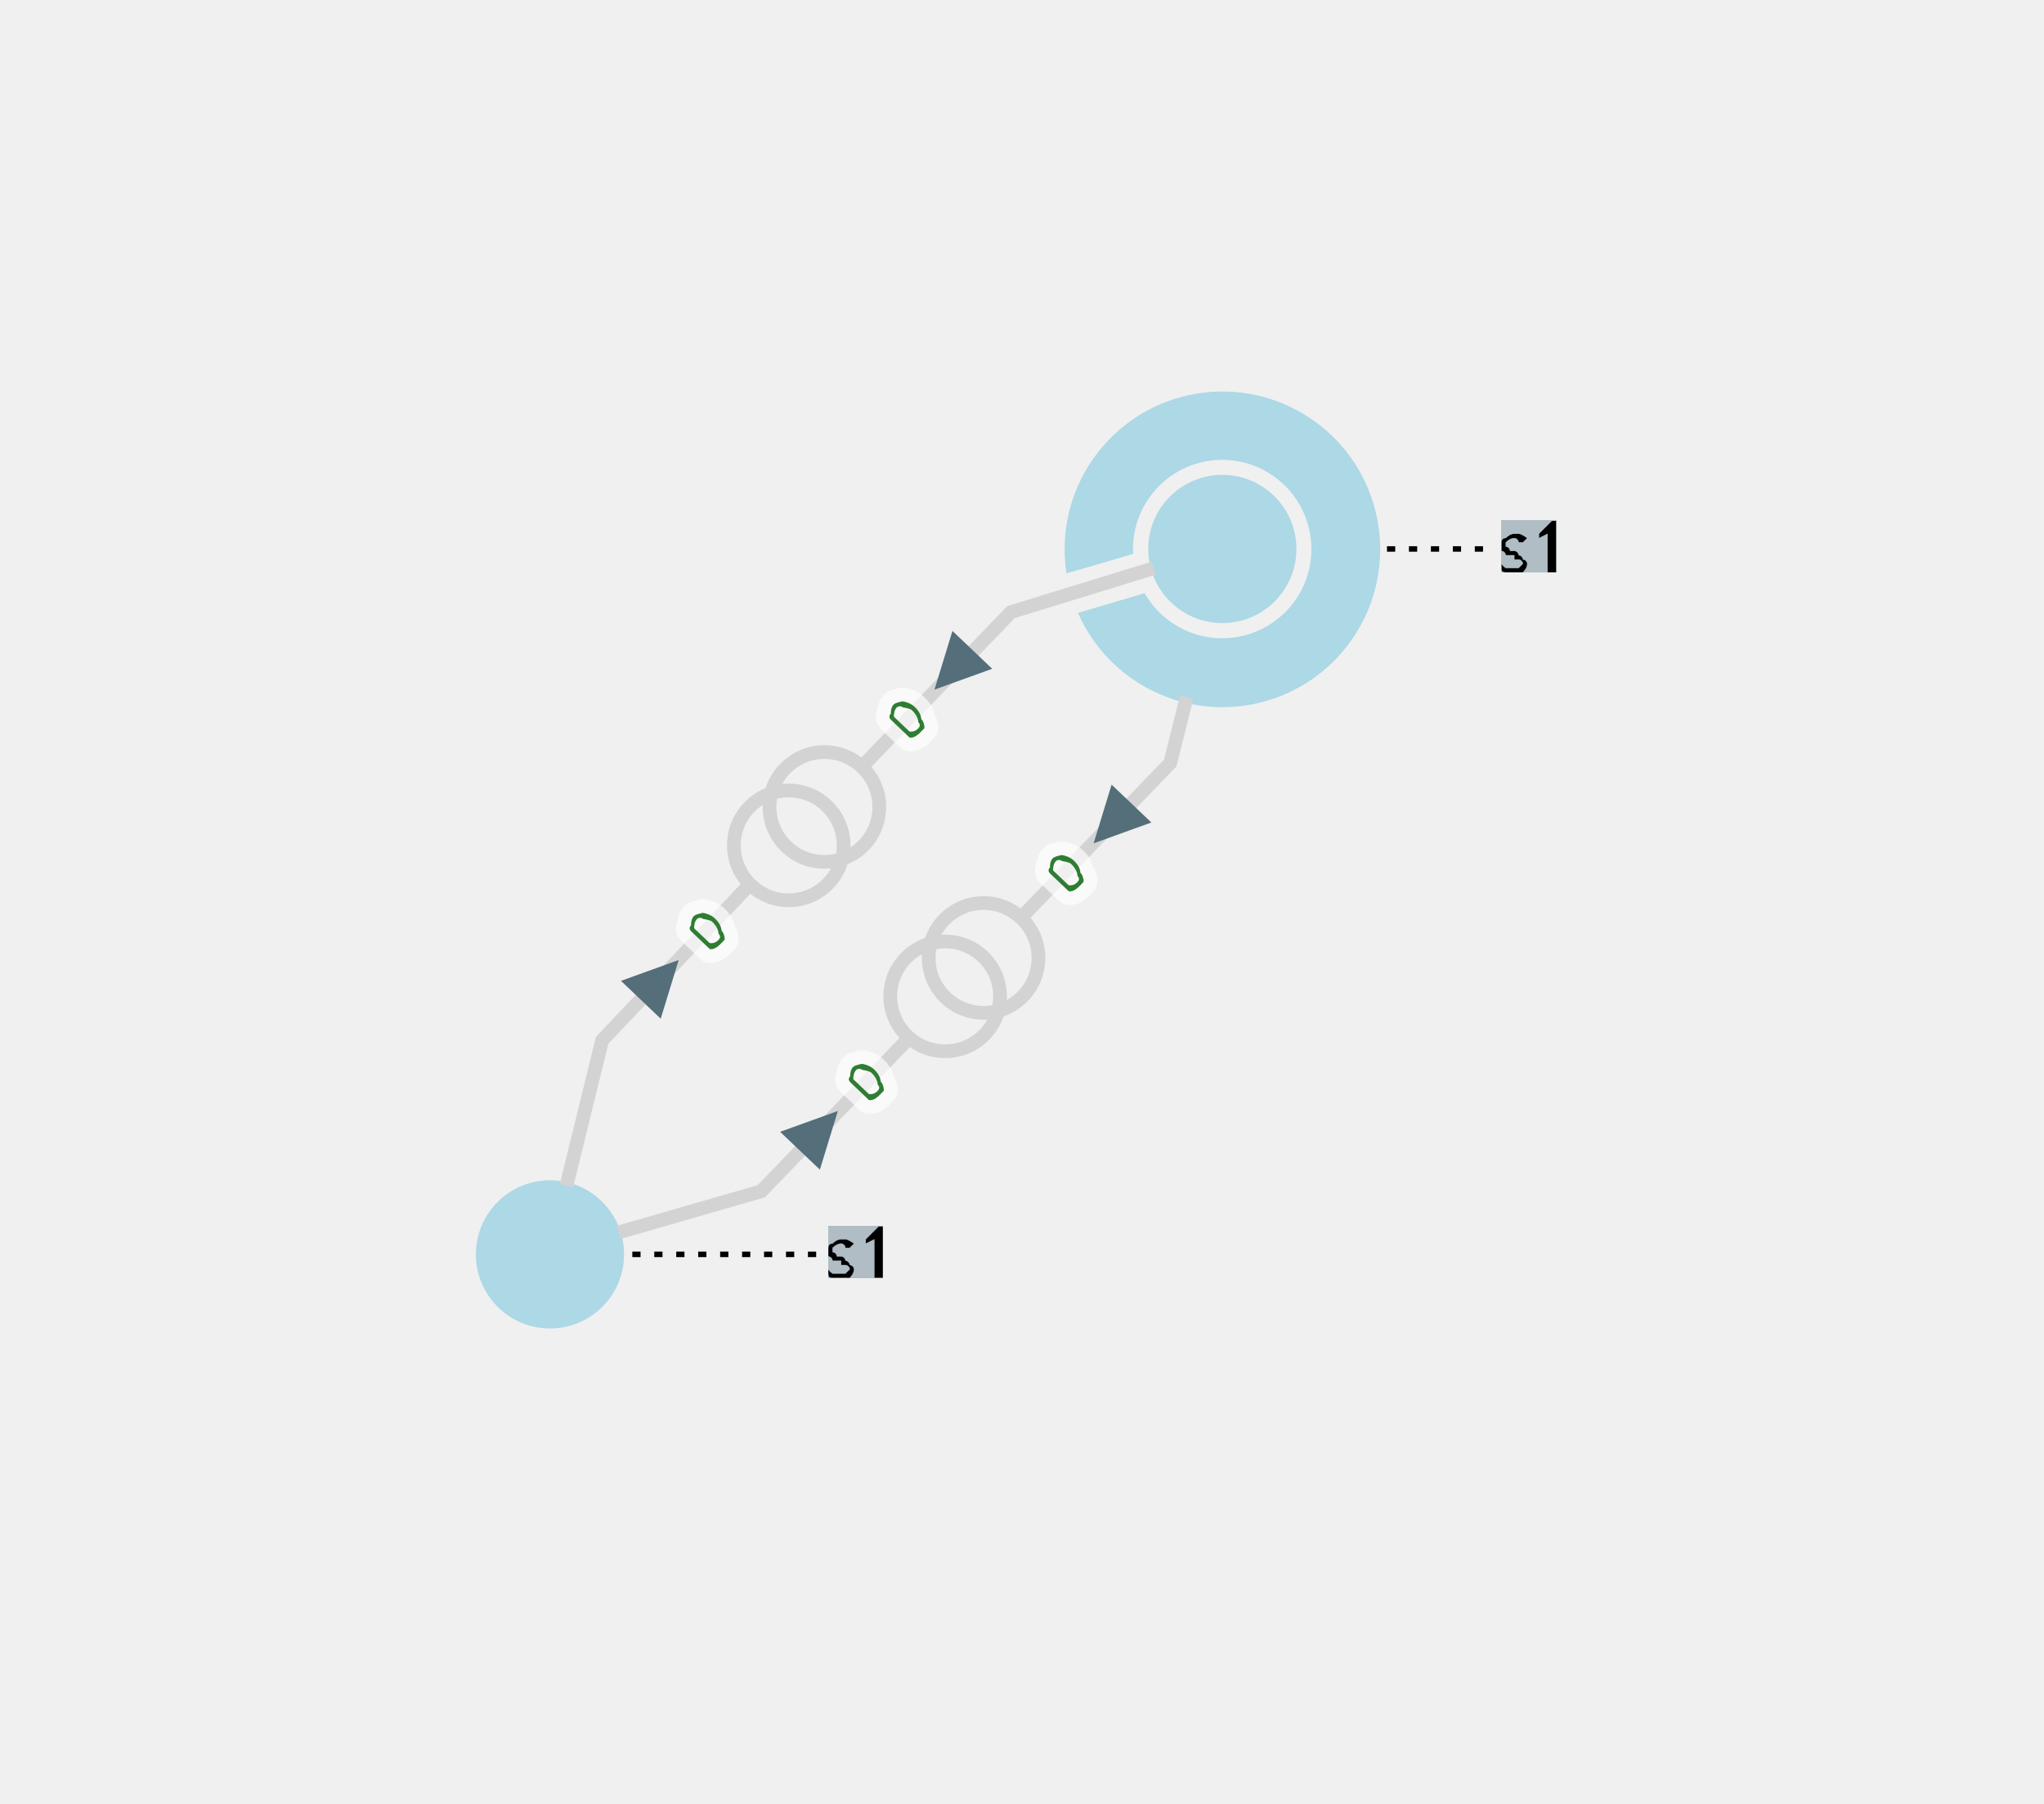
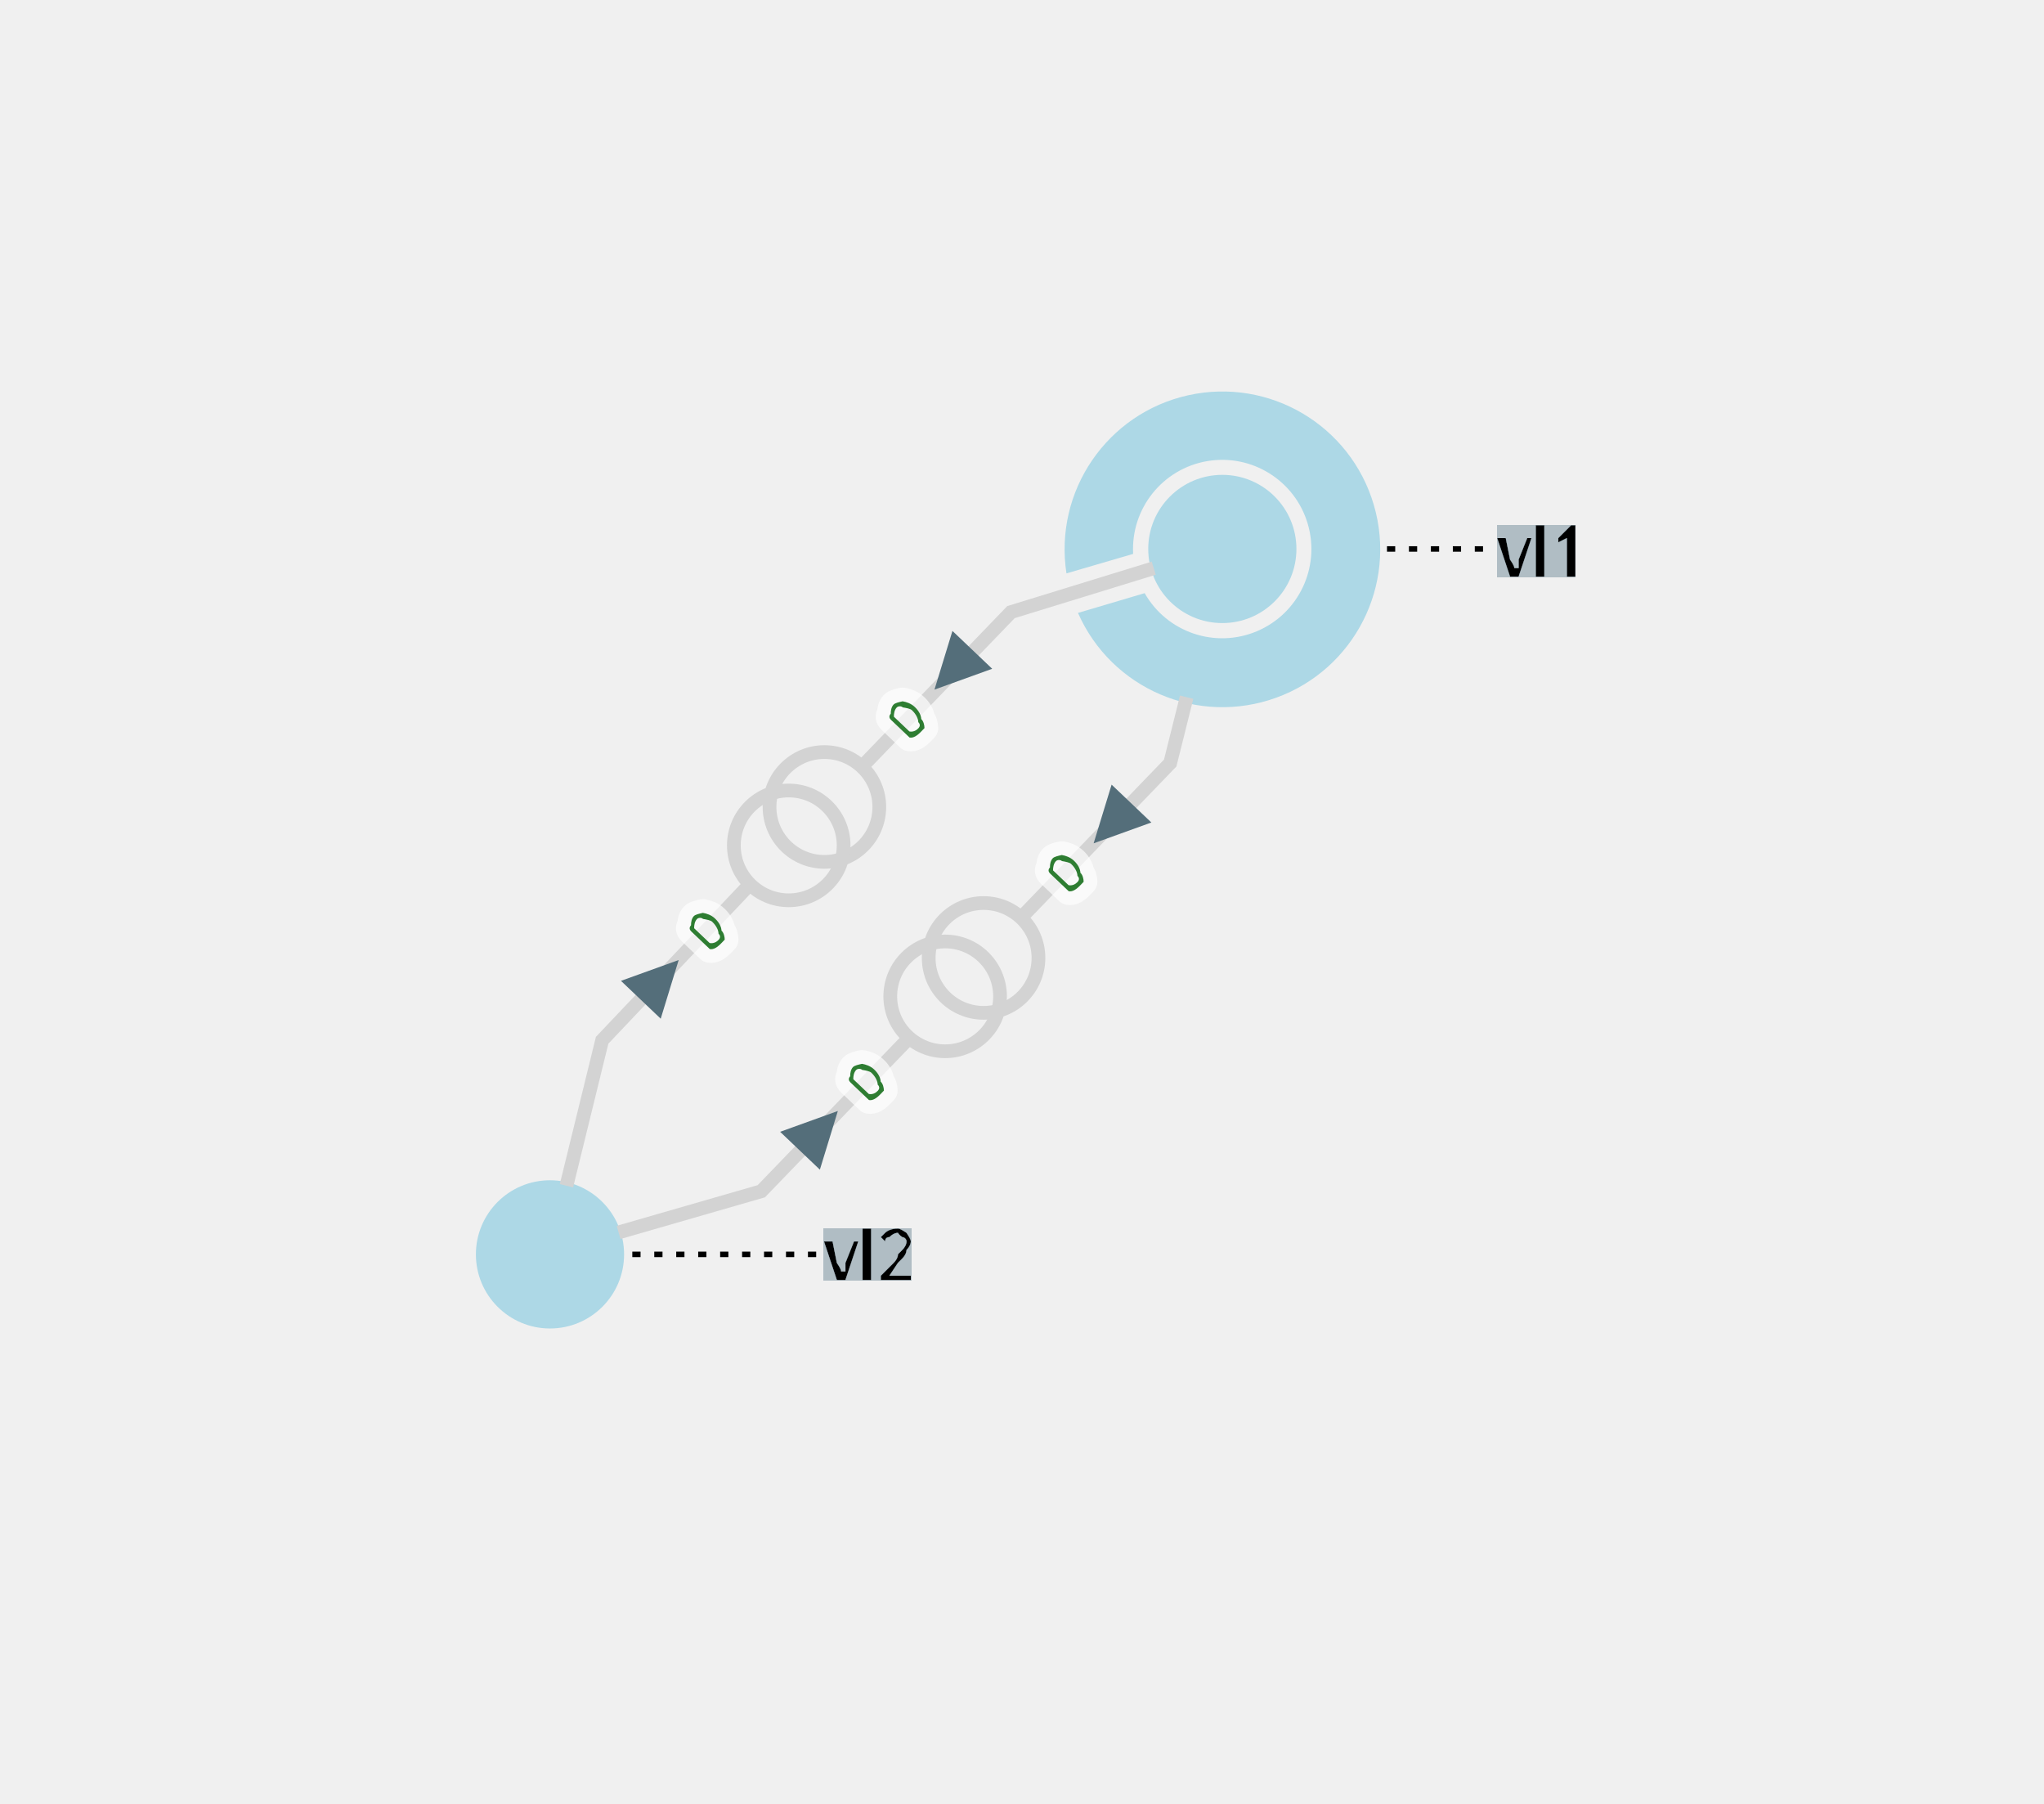
<svg xmlns="http://www.w3.org/2000/svg" width="800.00" height="705.66" viewBox="-2.85 -2.89 7.44 6.57">
  <style>
.nad-branch-edges polyline, .nad-branch-edges path {stroke: var(--nad-vl-color, lightgrey); stroke-width: 0.05; fill: none}
.nad-branch-edges circle {stroke: var(--nad-vl-color, lightgrey); stroke-width: 0.05; fill: none}
.nad-3wt-edges polyline {stroke: var(--nad-vl-color, lightgrey); stroke-width: 0.05; fill: none}
.nad-text-edges {stroke: black; stroke-width: 0.02; stroke-dasharray: .03,.05}
.nad-branch-edges .nad-disconnected polyline {stroke-dasharray: .1,.1}
.nad-vl-nodes circle, .nad-vl-nodes path {fill: var(--nad-vl-color, lightblue)}
.nad-vl-nodes circle.nad-unknown-busnode {stroke: lightgrey; stroke-width: 0.05; stroke-dasharray: .05,.05; fill: none}
.nad-hvdc-edge polyline.nad-hvdc {stroke: grey; stroke-width: 0.2}
.nad-3wt-nodes circle {stroke: var(--nad-vl-color, lightgrey); stroke-width: 0.05; fill: none}
.nad-state-out .nad-arrow-in {visibility: hidden}
.nad-state-in .nad-arrow-out {visibility: hidden}
.nad-active path {stroke: none; fill: #546e7a}
.nad-active {visibility: visible}
.nad-reactive {visibility: hidden}
.nad-reactive path {stroke: none; fill: #0277bd}
.nad-text-background {flood-color: #90a4aeaa}
- .nad-text-nodes {font: 0.25px "Verdana"; fill: black}
+ .nad-text-nodes {font: 0.25px "Verdana"; fill: black; dominant-baseline: central}
.nad-edge-infos text {font: 0.2px "Verdana"; dominant-baseline:middle; stroke: #FFFFFFAA; stroke-width: 0.1; stroke-linejoin:round; paint-order: stroke}
.nad-edge-infos .nad-state-in text {fill: #b71c1c}
.nad-edge-infos .nad-state-out text {fill: #2e7d32}
.nad-vl0to30 {--nad-vl-color: #AFB42B}
.nad-vl30to50 {--nad-vl-color: #EF9A9A}
.nad-vl50to70 {--nad-vl-color: #9C27B0}
.nad-vl70to120 {--nad-vl-color: #E65100}
.nad-vl120to180 {--nad-vl-color: #00ACC1}
.nad-vl180to300 {--nad-vl-color: #2E7D32}
.nad-vl300to500 {--nad-vl-color: #D32F2F}
.nad-branch-edges .nad-overload polyline, .nad-branch-edges .nad-overload path {animation: line-blink 3s infinite}
.nad-vl-nodes .nad-overvoltage {animation: node-over-blink 3s infinite}
.nad-vl-nodes .nad-undervoltage {animation: node-under-blink 3s infinite}

@keyframes line-blink {
  0%, 80%, 100% {stroke: var(--nad-vl-color, black); stroke-width: 0.05}
  40% {stroke: #FFEB3B; stroke-width: 0.15}
}
@keyframes node-over-blink {
  0%, 80%, 100% {stroke: white; stroke-width: 0}
  40% {stroke: #ff5722; stroke-width: 0.15}
}
@keyframes node-under-blink {
  0%, 80%, 100% {stroke: white; stroke-width: 0}
  40% {stroke: #00BCD4; stroke-width: 0.15}
}
</style>
  <defs>
    <filter id="textBgFilter" x="0" y="0" width="1" height="1">
      <feFlood class="nad-text-background" />
      <feComposite in="SourceGraphic" operator="over" />
    </filter>
  </defs>
  <g class="nad-vl-nodes">
    <g transform="translate(1.60,-0.89)" id="0" class="nad-vl300to500">
      <circle r="0.27" id="1" />
      <path d="M-0.568,0.089 A0.575,0.575 345.053 1 1 -0.526,0.233 L-0.283,0.161 A0.325,0.325 -333.556 1 0 -0.325,0.018 Z " id="2" />
    </g>
    <g transform="translate(-0.85,1.68)" id="3" class="nad-vl180to300">
      <circle r="0.27" id="4" />
    </g>
  </g>
  <g class="nad-branch-edges">
    <g id="5">
      <g class="nad-vl300to500">
        <polyline points="1.35,-0.82 0.83,-0.66 0.29,-0.10" />
        <g class="nad-edge-infos" transform="translate(0.62,-0.45)">
          <g class="nad-active nad-state-out">
            <g transform="rotate(-136.40)">
              <path class="nad-arrow-in" d="M-0.1 -0.1 H0.1 L0 0.1z" />
              <path class="nad-arrow-out" d="M-0.1 0.1 H0.1 L0 -0.1z" />
            </g>
            <text transform="rotate(-46.40)" x="-0.19" style="text-anchor:end">0</text>
          </g>
          <g class="nad-reactive nad-state-out">
            <g transform="rotate(-136.40)">
              <path class="nad-arrow-in" d="M-0.1 -0.1 H0.1 L0 0.1z" />
              <path class="nad-arrow-out" d="M-0.1 0.1 H0.1 L0 -0.1z" />
            </g>
            <text transform="rotate(-46.40)" x="-0.19" style="text-anchor:end">0</text>
          </g>
        </g>
        <circle cx="0.15" cy="0.05" r="0.20" />
      </g>
      <g class="nad-vl180to300">
        <polyline points="-0.79,1.43 -0.66,0.90 -0.12,0.33" />
        <g class="nad-edge-infos" transform="translate(-0.45,0.68)">
          <g class="nad-active nad-state-out">
            <g transform="rotate(43.60)">
              <path class="nad-arrow-in" d="M-0.1 -0.1 H0.1 L0 0.1z" />
              <path class="nad-arrow-out" d="M-0.1 0.1 H0.1 L0 -0.1z" />
            </g>
            <text transform="rotate(-46.40)" x="0.19">0</text>
          </g>
          <g class="nad-reactive nad-state-out">
            <g transform="rotate(43.60)">
              <path class="nad-arrow-in" d="M-0.1 -0.1 H0.1 L0 0.1z" />
              <path class="nad-arrow-out" d="M-0.1 0.1 H0.1 L0 -0.1z" />
            </g>
            <text transform="rotate(-46.40)" x="0.19">0</text>
          </g>
        </g>
        <circle cx="0.02" cy="0.19" r="0.20" />
      </g>
    </g>
    <g id="6">
      <g class="nad-vl300to500">
        <polyline points="1.47,-0.35 1.41,-0.11 0.87,0.45" />
        <g class="nad-edge-infos" transform="translate(1.20,0.11)">
          <g class="nad-active nad-state-out">
            <g transform="rotate(-136.40)">
              <path class="nad-arrow-in" d="M-0.1 -0.1 H0.1 L0 0.1z" />
              <path class="nad-arrow-out" d="M-0.1 0.1 H0.1 L0 -0.1z" />
            </g>
            <text transform="rotate(-46.40)" x="-0.19" style="text-anchor:end">0</text>
          </g>
          <g class="nad-reactive nad-state-out">
            <g transform="rotate(-136.40)">
              <path class="nad-arrow-in" d="M-0.1 -0.1 H0.1 L0 0.1z" />
              <path class="nad-arrow-out" d="M-0.1 0.1 H0.1 L0 -0.1z" />
            </g>
            <text transform="rotate(-46.40)" x="-0.19" style="text-anchor:end">0</text>
          </g>
        </g>
        <circle cx="0.73" cy="0.60" r="0.20" />
      </g>
      <g class="nad-vl180to300">
        <polyline points="-0.60,1.60 -0.08,1.45 0.46,0.89" />
        <g class="nad-edge-infos" transform="translate(0.13,1.23)">
          <g class="nad-active nad-state-out">
            <g transform="rotate(43.60)">
              <path class="nad-arrow-in" d="M-0.1 -0.1 H0.1 L0 0.1z" />
              <path class="nad-arrow-out" d="M-0.1 0.1 H0.1 L0 -0.1z" />
            </g>
            <text transform="rotate(-46.40)" x="0.19">0</text>
          </g>
          <g class="nad-reactive nad-state-out">
            <g transform="rotate(43.60)">
              <path class="nad-arrow-in" d="M-0.1 -0.1 H0.1 L0 0.1z" />
              <path class="nad-arrow-out" d="M-0.1 0.1 H0.1 L0 -0.1z" />
            </g>
            <text transform="rotate(-46.40)" x="0.19">0</text>
          </g>
        </g>
        <circle cx="0.59" cy="0.74" r="0.20" />
      </g>
    </g>
  </g>
  <g class="nad-text-edges">
    <polyline id="0_edge" points="2.20,-0.89 2.60,-0.89" />
    <polyline id="3_edge" points="-0.55,1.68 0.15,1.68" />
  </g>
  <g class="nad-text-nodes">
-     <text filter="url(#textBgFilter)" y="-0.89" style="dominant-baseline:middle" x="2.60">s1</text>
-     <text filter="url(#textBgFilter)" y="1.68" style="dominant-baseline:middle" x="0.15">s1</text>
+     <text filter="url(#textBgFilter)" y="-0.89" x="2.60">vl1</text>
+     <text filter="url(#textBgFilter)" y="1.68" x="0.15">vl2</text>
  </g>
</svg>
